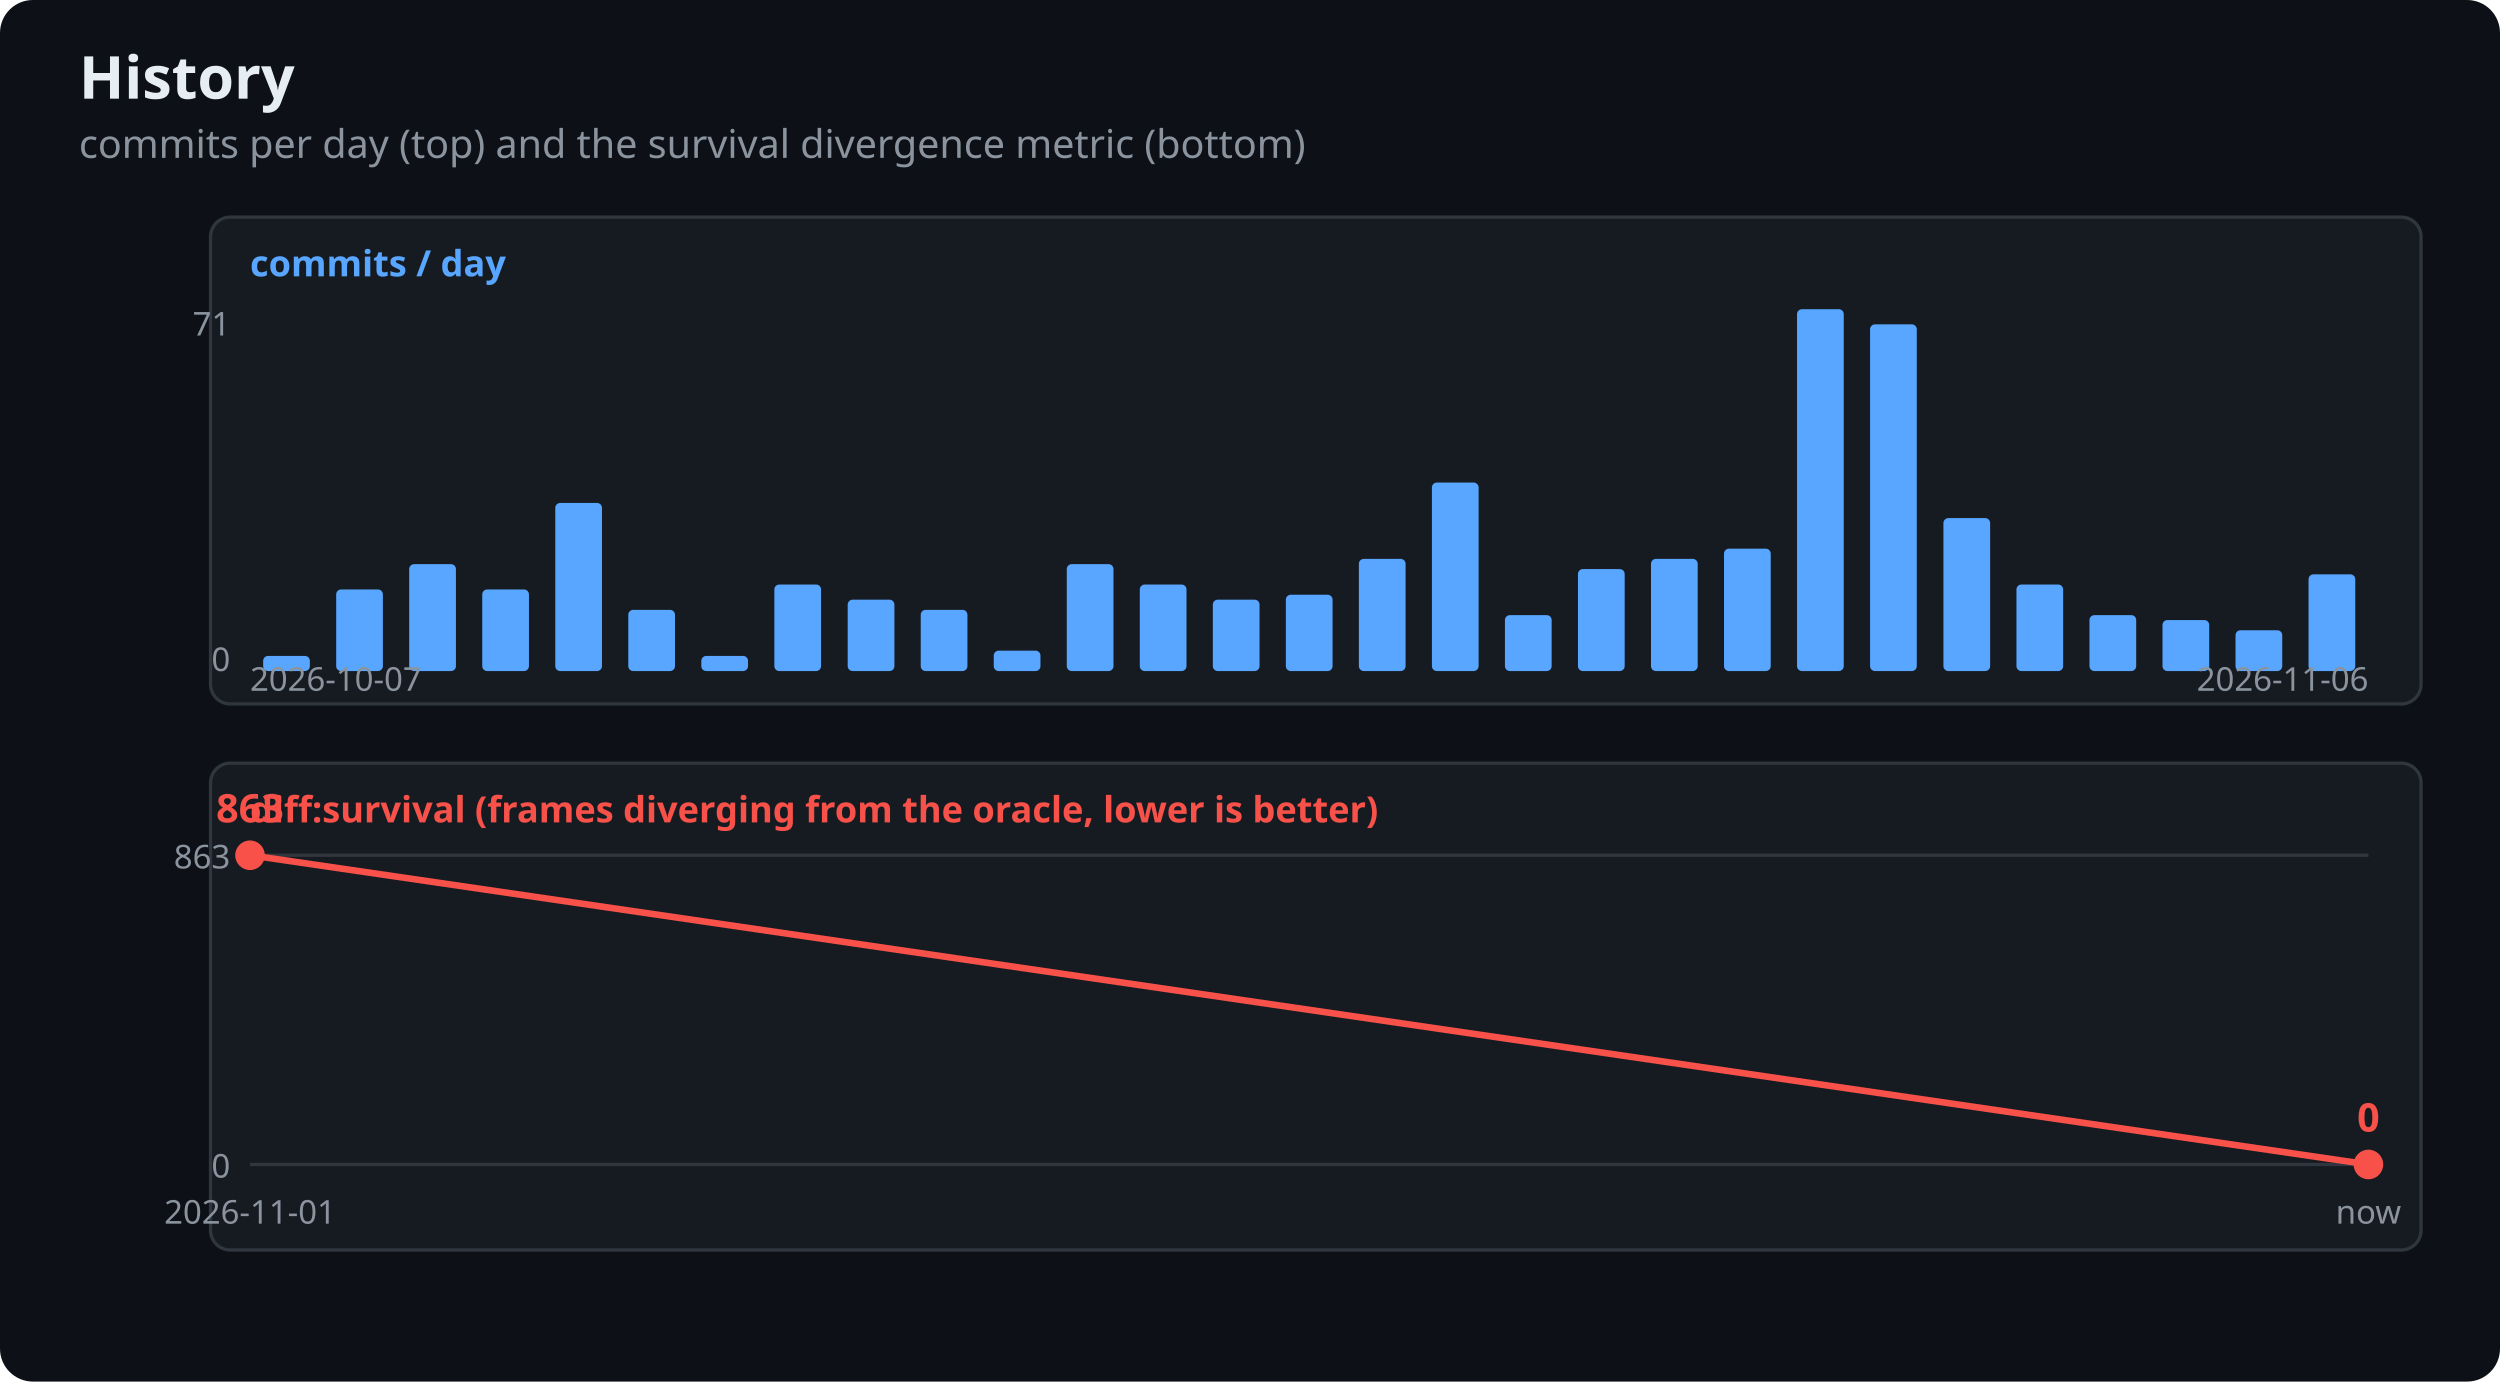
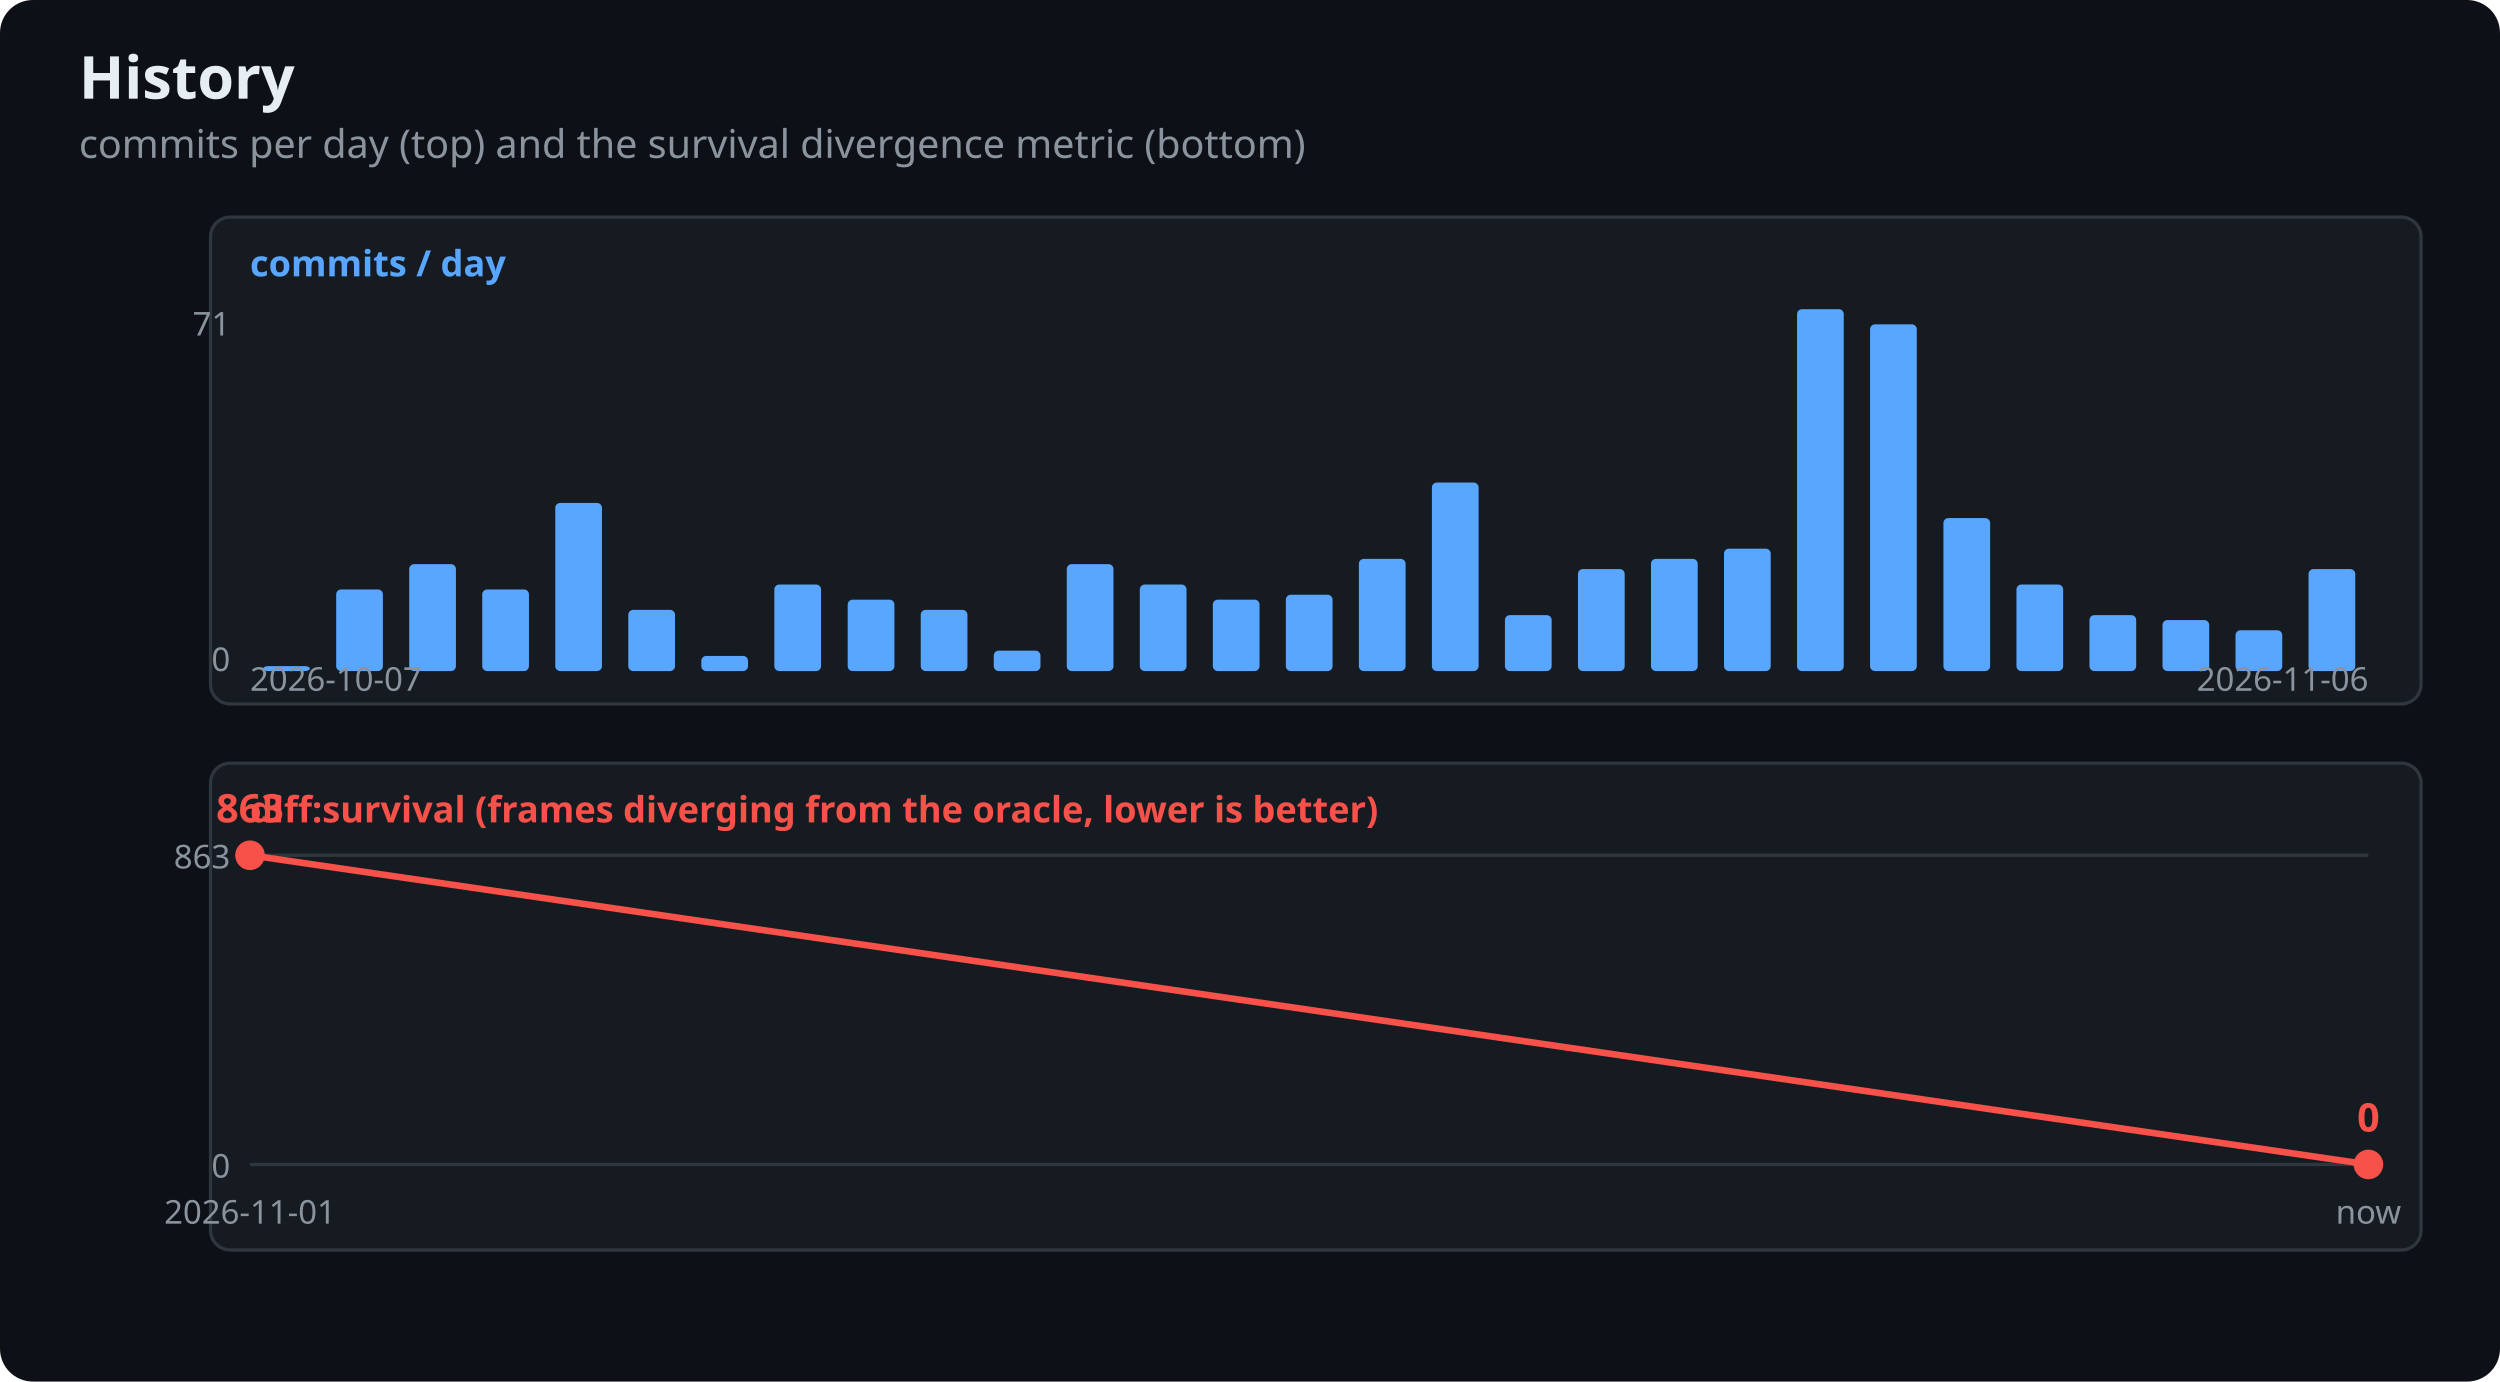
<svg xmlns="http://www.w3.org/2000/svg" width="760" height="420" viewBox="0 0 760 420" font-family="Segoe UI,Ubuntu,sans-serif">
  <rect width="760" height="420" rx="10" fill="#0d1117" />
  <text x="24" y="30" fill="#e6edf3" font-size="18" font-weight="600">History</text>
  <text x="24" y="48" fill="#8b949e" font-size="12">commits per day (top) and the survival divergence metric (bottom)</text>
  <rect x="64" y="66" width="672" height="148" fill="#161b22" stroke="#30363d" rx="6" />
  <text x="76" y="84" fill="#58a6ff" font-size="11" font-weight="600">commits / day</text>
-   <rect x="80.0" y="199.4" width="14.2" height="4.6" fill="#58a6ff" rx="1.5" />
+   <rect x="80.0" y="202.5" width="14.2" height="1.5" fill="#58a6ff" rx="1.5" />
  <rect x="102.2" y="179.2" width="14.2" height="24.8" fill="#58a6ff" rx="1.5" />
  <rect x="124.4" y="171.5" width="14.2" height="32.5" fill="#58a6ff" rx="1.5" />
  <rect x="146.6" y="179.2" width="14.2" height="24.8" fill="#58a6ff" rx="1.5" />
  <rect x="168.8" y="152.9" width="14.2" height="51.1" fill="#58a6ff" rx="1.5" />
  <rect x="191.0" y="185.4" width="14.2" height="18.6" fill="#58a6ff" rx="1.5" />
  <rect x="213.2" y="199.4" width="14.2" height="4.6" fill="#58a6ff" rx="1.5" />
  <rect x="235.4" y="177.7" width="14.2" height="26.3" fill="#58a6ff" rx="1.5" />
  <rect x="257.7" y="182.3" width="14.2" height="21.7" fill="#58a6ff" rx="1.5" />
  <rect x="279.9" y="185.4" width="14.2" height="18.6" fill="#58a6ff" rx="1.5" />
  <rect x="302.1" y="197.8" width="14.2" height="6.2" fill="#58a6ff" rx="1.5" />
  <rect x="324.3" y="171.5" width="14.2" height="32.5" fill="#58a6ff" rx="1.5" />
  <rect x="346.5" y="177.7" width="14.2" height="26.3" fill="#58a6ff" rx="1.5" />
  <rect x="368.7" y="182.3" width="14.2" height="21.7" fill="#58a6ff" rx="1.5" />
  <rect x="390.9" y="180.8" width="14.2" height="23.2" fill="#58a6ff" rx="1.5" />
  <rect x="413.1" y="169.9" width="14.2" height="34.1" fill="#58a6ff" rx="1.5" />
  <rect x="435.3" y="146.7" width="14.2" height="57.3" fill="#58a6ff" rx="1.5" />
  <rect x="457.5" y="187.0" width="14.2" height="17.0" fill="#58a6ff" rx="1.5" />
  <rect x="479.7" y="173.0" width="14.2" height="31.0" fill="#58a6ff" rx="1.5" />
  <rect x="501.9" y="169.9" width="14.2" height="34.1" fill="#58a6ff" rx="1.5" />
  <rect x="524.1" y="166.8" width="14.2" height="37.2" fill="#58a6ff" rx="1.5" />
  <rect x="546.3" y="94.0" width="14.2" height="110.0" fill="#58a6ff" rx="1.5" />
  <rect x="568.5" y="98.6" width="14.2" height="105.4" fill="#58a6ff" rx="1.5" />
  <rect x="590.8" y="157.5" width="14.2" height="46.5" fill="#58a6ff" rx="1.5" />
  <rect x="613.0" y="177.7" width="14.2" height="26.3" fill="#58a6ff" rx="1.5" />
  <rect x="635.2" y="187.0" width="14.2" height="17.0" fill="#58a6ff" rx="1.5" />
  <rect x="657.4" y="188.5" width="14.2" height="15.5" fill="#58a6ff" rx="1.5" />
  <rect x="679.6" y="191.6" width="14.2" height="12.4" fill="#58a6ff" rx="1.5" />
-   <rect x="701.8" y="174.6" width="14.2" height="29.4" fill="#58a6ff" rx="1.5" />
+   <rect x="701.8" y="173.0" width="14.2" height="31.0" fill="#58a6ff" rx="1.5" />
  <text x="70" y="102" fill="#8b949e" font-size="10" text-anchor="end">71</text>
  <text x="70" y="204" fill="#8b949e" font-size="10" text-anchor="end">0</text>
  <text x="76" y="210" fill="#8b949e" font-size="10">2026-10-07</text>
  <text x="720" y="210" fill="#8b949e" font-size="10" text-anchor="end">2026-11-06</text>
  <rect x="64" y="232" width="672" height="148" fill="#161b22" stroke="#30363d" rx="6" />
  <text x="76" y="250" fill="#f85149" font-size="11" font-weight="600">diff:survival (frames diverging from the oracle, lower is better)</text>
  <line x1="76" y1="354.0" x2="720" y2="354.0" stroke="#30363d" stroke-width="1" />
  <text x="70" y="358.0" fill="#8b949e" font-size="10" text-anchor="end">0</text>
  <line x1="76" y1="260.0" x2="720" y2="260.0" stroke="#30363d" stroke-width="1" />
  <text x="70" y="264.0" fill="#8b949e" font-size="10" text-anchor="end">863</text>
  <circle cx="76.0" cy="260.0" r="4.5" fill="#f85149" />
  <text x="76.0" y="250.0" fill="#f85149" font-size="12" font-weight="600" text-anchor="middle">863</text>
  <text x="76.0" y="372" fill="#8b949e" font-size="10" text-anchor="middle">2026-11-01</text>
  <circle cx="720.0" cy="354.0" r="4.5" fill="#f85149" />
  <text x="720.0" y="344.0" fill="#f85149" font-size="12" font-weight="600" text-anchor="middle">0</text>
  <text x="720.0" y="372" fill="#8b949e" font-size="10" text-anchor="middle">now</text>
  <polyline points="76.0,260.0 720.0,354.0" fill="none" stroke="#f85149" stroke-width="2" />
</svg>
